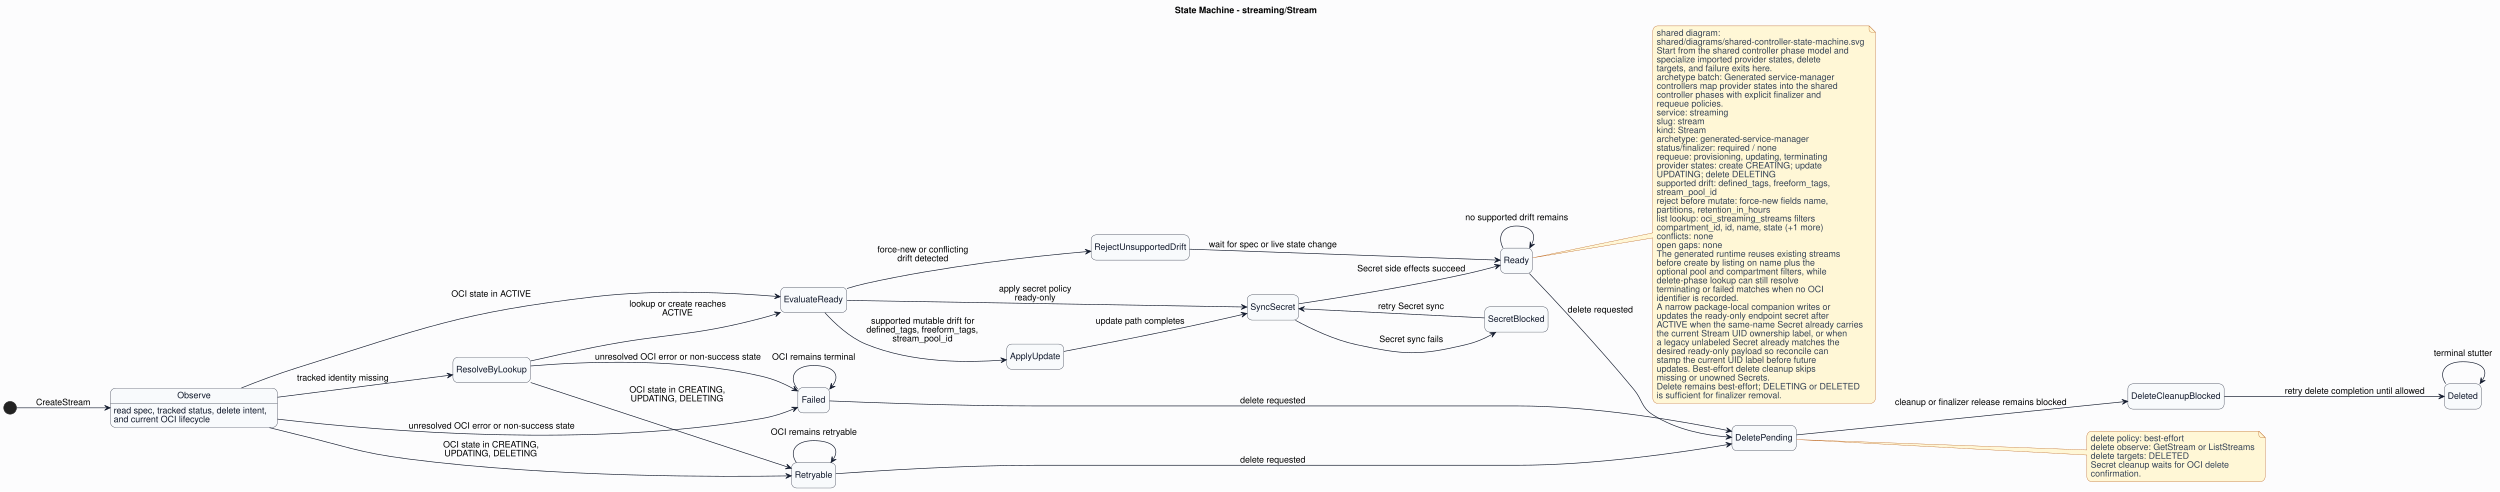
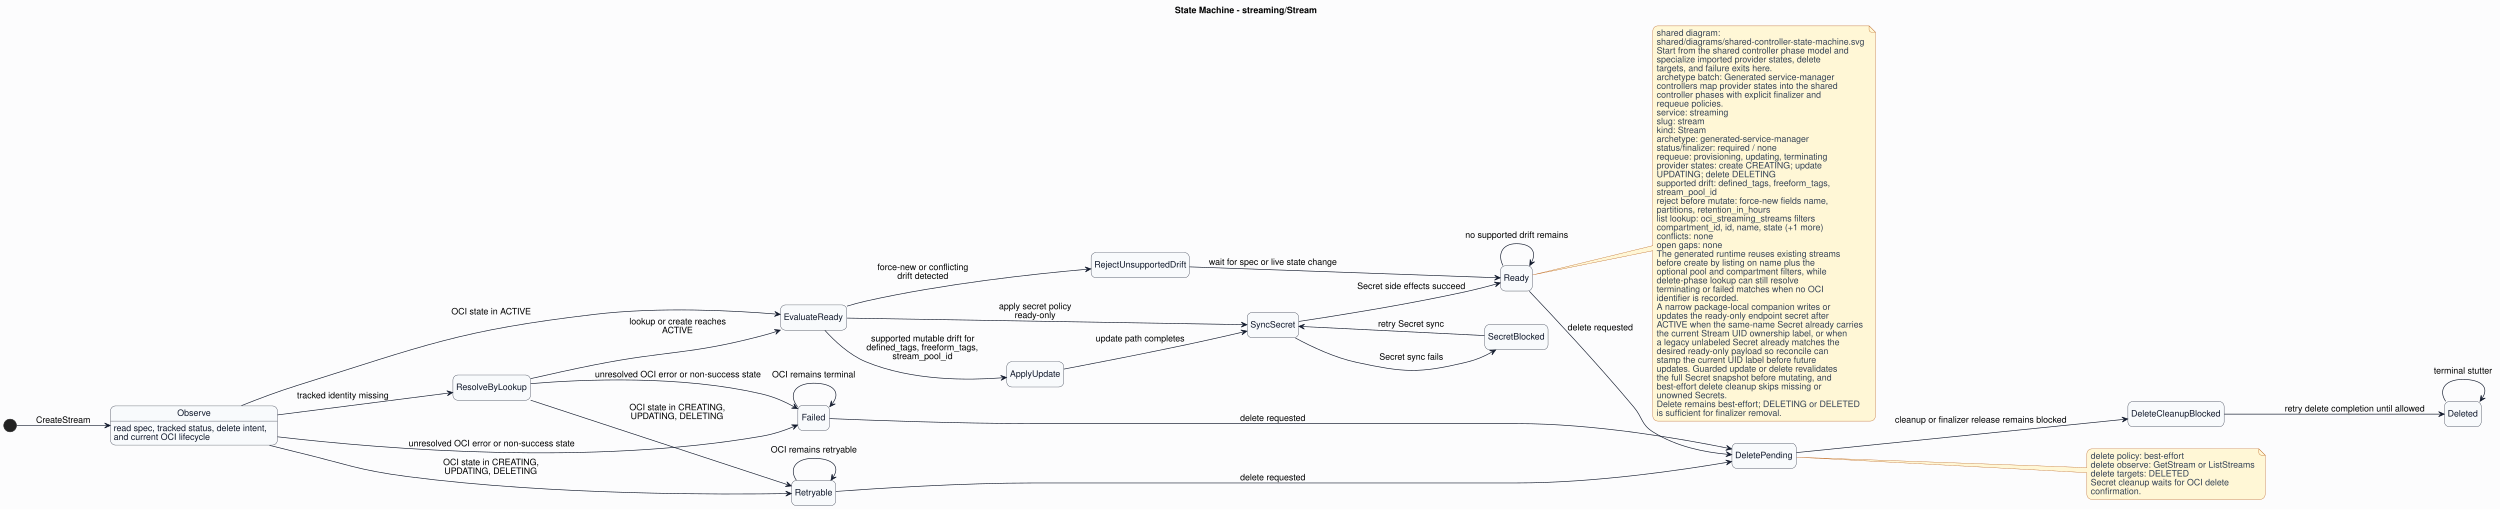
- <svg xmlns="http://www.w3.org/2000/svg" contentStyleType="text/css" data-diagram-type="STATE" height="779px" preserveAspectRatio="none" style="width:3960px;height:779px;background:#FCFCFD;" version="1.1" viewBox="0 0 3960 779" width="3960px" zoomAndPan="magnify">
+ <svg xmlns="http://www.w3.org/2000/svg" contentStyleType="text/css" data-diagram-type="STATE" height="807px" preserveAspectRatio="none" style="width:3960px;height:807px;background:#FCFCFD;" version="1.1" viewBox="0 0 3960 807" width="3960px" zoomAndPan="magnify">
  <defs />
  <g>
-     <rect fill="#FCFCFD" height="779" style="stroke:none;stroke-width:1;" width="3960" x="0" y="0" />
+     <rect fill="#FCFCFD" height="807" style="stroke:none;stroke-width:1;" width="3960" x="0" y="0" />
    <g class="title" data-source-line="10">
      <text fill="#000000" font-family="Helvetica" font-size="14" font-weight="bold" lengthAdjust="spacing" textLength="224.848" x="1860.944" y="20.78">State Machine - streaming/Stream</text>
    </g>
    <g class="entity" data-qualified-name="observe" id="ent0002">
-       <rect fill="#F8FAFC" height="62" rx="8" ry="8" style="stroke:#0F172A;stroke-width:0.5;" width="264.364" x="175" y="615" />
-       <line style="stroke:#0F172A;stroke-width:0.5;" x1="175" x2="439.364" y1="639" y2="639" />
-       <text fill="#0F172A" font-family="Helvetica" font-size="14" lengthAdjust="spacing" textLength="52.91" x="280.727" y="630.78">Observe</text>
-       <text fill="#0F172A" font-family="Helvetica" font-size="14" lengthAdjust="spacing" textLength="244.364" x="180" y="654.78">read spec, tracked status, delete intent,</text>
-       <text fill="#0F172A" font-family="Helvetica" font-size="14" lengthAdjust="spacing" textLength="153.282" x="180" y="668.78">and current OCI lifecycle</text>
-     </g>
-     <rect fill="#F8FAFC" height="40" rx="8" ry="8" style="stroke:#0F172A;stroke-width:0.5;" width="104.951" x="1236.36" y="455" />
-     <text fill="#0F172A" font-family="Helvetica" font-size="14" lengthAdjust="spacing" textLength="94.951" x="1241.36" y="478.78">EvaluateReady</text>
-     <rect fill="#F8FAFC" height="40" rx="8" ry="8" style="stroke:#0F172A;stroke-width:0.5;" width="50.469" x="2376.73" y="393" />
-     <text fill="#0F172A" font-family="Helvetica" font-size="14" lengthAdjust="spacing" textLength="40.469" x="2381.73" y="416.78">Ready</text>
-     <rect fill="#F8FAFC" height="40" rx="8" ry="8" style="stroke:#0F172A;stroke-width:0.5;" width="69.917" x="1253.88" y="733" />
-     <text fill="#0F172A" font-family="Helvetica" font-size="14" lengthAdjust="spacing" textLength="59.917" x="1258.88" y="756.78">Retryable</text>
-     <rect fill="#F8FAFC" height="40" rx="8" ry="8" style="stroke:#0F172A;stroke-width:0.5;" width="50" x="1263.84" y="614" />
-     <text fill="#0F172A" font-family="Helvetica" font-size="14" lengthAdjust="spacing" textLength="38.131" x="1269.775" y="637.78">Failed</text>
-     <rect fill="#F8FAFC" height="40" rx="8" ry="8" style="stroke:#0F172A;stroke-width:0.5;" width="122.848" x="717.44" y="566" />
-     <text fill="#0F172A" font-family="Helvetica" font-size="14" lengthAdjust="spacing" textLength="112.848" x="722.44" y="589.78">ResolveByLookup</text>
-     <rect fill="#F8FAFC" height="40" rx="8" ry="8" style="stroke:#0F172A;stroke-width:0.5;" width="155.51" x="1728.32" y="372" />
-     <text fill="#0F172A" font-family="Helvetica" font-size="14" lengthAdjust="spacing" textLength="145.51" x="1733.32" y="395.78">RejectUnsupportedDrift</text>
-     <rect fill="#F8FAFC" height="40" rx="8" ry="8" style="stroke:#0F172A;stroke-width:0.5;" width="90.165" x="1594.73" y="545" />
-     <text fill="#0F172A" font-family="Helvetica" font-size="14" lengthAdjust="spacing" textLength="80.165" x="1599.73" y="568.78">ApplyUpdate</text>
-     <rect fill="#F8FAFC" height="40" rx="8" ry="8" style="stroke:#0F172A;stroke-width:0.5;" width="81.586" x="1975.53" y="467" />
-     <text fill="#0F172A" font-family="Helvetica" font-size="14" lengthAdjust="spacing" textLength="71.586" x="1980.53" y="490.78">SyncSecret</text>
-     <rect fill="#F8FAFC" height="40" rx="8" ry="8" style="stroke:#0F172A;stroke-width:0.5;" width="100.269" x="2351.83" y="486" />
-     <text fill="#0F172A" font-family="Helvetica" font-size="14" lengthAdjust="spacing" textLength="90.269" x="2356.83" y="509.78">SecretBlocked</text>
-     <rect fill="#F8FAFC" height="40" rx="8" ry="8" style="stroke:#0F172A;stroke-width:0.5;" width="101.848" x="2743.41" y="674" />
-     <text fill="#0F172A" font-family="Helvetica" font-size="14" lengthAdjust="spacing" textLength="91.848" x="2748.41" y="697.78">DeletePending</text>
-     <rect fill="#F8FAFC" height="40" rx="8" ry="8" style="stroke:#0F172A;stroke-width:0.5;" width="58.255" x="3872.02" y="608" />
-     <text fill="#0F172A" font-family="Helvetica" font-size="14" lengthAdjust="spacing" textLength="48.255" x="3877.02" y="631.78">Deleted</text>
-     <rect fill="#F8FAFC" height="40" rx="8" ry="8" style="stroke:#0F172A;stroke-width:0.5;" width="152.427" x="3370.59" y="608" />
-     <text fill="#0F172A" font-family="Helvetica" font-size="14" lengthAdjust="spacing" textLength="142.427" x="3375.59" y="631.78">DeleteCleanupBlocked</text>
+       <rect fill="#F8FAFC" height="62" rx="8" ry="8" style="stroke:#0F172A;stroke-width:0.5;" width="264.364" x="175" y="643" />
+       <line style="stroke:#0F172A;stroke-width:0.5;" x1="175" x2="439.364" y1="667" y2="667" />
+       <text fill="#0F172A" font-family="Helvetica" font-size="14" lengthAdjust="spacing" textLength="52.91" x="280.727" y="658.78">Observe</text>
+       <text fill="#0F172A" font-family="Helvetica" font-size="14" lengthAdjust="spacing" textLength="244.364" x="180" y="682.78">read spec, tracked status, delete intent,</text>
+       <text fill="#0F172A" font-family="Helvetica" font-size="14" lengthAdjust="spacing" textLength="153.282" x="180" y="696.78">and current OCI lifecycle</text>
+     </g>
+     <rect fill="#F8FAFC" height="40" rx="8" ry="8" style="stroke:#0F172A;stroke-width:0.5;" width="104.951" x="1236.36" y="483" />
+     <text fill="#0F172A" font-family="Helvetica" font-size="14" lengthAdjust="spacing" textLength="94.951" x="1241.36" y="506.78">EvaluateReady</text>
+     <rect fill="#F8FAFC" height="40" rx="8" ry="8" style="stroke:#0F172A;stroke-width:0.5;" width="50.469" x="2376.73" y="421" />
+     <text fill="#0F172A" font-family="Helvetica" font-size="14" lengthAdjust="spacing" textLength="40.469" x="2381.73" y="444.78">Ready</text>
+     <rect fill="#F8FAFC" height="40" rx="8" ry="8" style="stroke:#0F172A;stroke-width:0.5;" width="69.917" x="1253.88" y="761" />
+     <text fill="#0F172A" font-family="Helvetica" font-size="14" lengthAdjust="spacing" textLength="59.917" x="1258.88" y="784.78">Retryable</text>
+     <rect fill="#F8FAFC" height="40" rx="8" ry="8" style="stroke:#0F172A;stroke-width:0.5;" width="50" x="1263.84" y="642" />
+     <text fill="#0F172A" font-family="Helvetica" font-size="14" lengthAdjust="spacing" textLength="38.131" x="1269.775" y="665.78">Failed</text>
+     <rect fill="#F8FAFC" height="40" rx="8" ry="8" style="stroke:#0F172A;stroke-width:0.5;" width="122.848" x="717.44" y="594" />
+     <text fill="#0F172A" font-family="Helvetica" font-size="14" lengthAdjust="spacing" textLength="112.848" x="722.44" y="617.78">ResolveByLookup</text>
+     <rect fill="#F8FAFC" height="40" rx="8" ry="8" style="stroke:#0F172A;stroke-width:0.5;" width="155.51" x="1728.32" y="400" />
+     <text fill="#0F172A" font-family="Helvetica" font-size="14" lengthAdjust="spacing" textLength="145.51" x="1733.32" y="423.78">RejectUnsupportedDrift</text>
+     <rect fill="#F8FAFC" height="40" rx="8" ry="8" style="stroke:#0F172A;stroke-width:0.5;" width="90.165" x="1594.73" y="573" />
+     <text fill="#0F172A" font-family="Helvetica" font-size="14" lengthAdjust="spacing" textLength="80.165" x="1599.73" y="596.78">ApplyUpdate</text>
+     <rect fill="#F8FAFC" height="40" rx="8" ry="8" style="stroke:#0F172A;stroke-width:0.5;" width="81.586" x="1975.53" y="495" />
+     <text fill="#0F172A" font-family="Helvetica" font-size="14" lengthAdjust="spacing" textLength="71.586" x="1980.53" y="518.78">SyncSecret</text>
+     <rect fill="#F8FAFC" height="40" rx="8" ry="8" style="stroke:#0F172A;stroke-width:0.5;" width="100.269" x="2351.83" y="514" />
+     <text fill="#0F172A" font-family="Helvetica" font-size="14" lengthAdjust="spacing" textLength="90.269" x="2356.83" y="537.78">SecretBlocked</text>
+     <rect fill="#F8FAFC" height="40" rx="8" ry="8" style="stroke:#0F172A;stroke-width:0.5;" width="101.848" x="2743.41" y="702" />
+     <text fill="#0F172A" font-family="Helvetica" font-size="14" lengthAdjust="spacing" textLength="91.848" x="2748.41" y="725.78">DeletePending</text>
+     <rect fill="#F8FAFC" height="40" rx="8" ry="8" style="stroke:#0F172A;stroke-width:0.5;" width="58.255" x="3872.02" y="636" />
+     <text fill="#0F172A" font-family="Helvetica" font-size="14" lengthAdjust="spacing" textLength="48.255" x="3877.02" y="659.78">Deleted</text>
+     <rect fill="#F8FAFC" height="40" rx="8" ry="8" style="stroke:#0F172A;stroke-width:0.5;" width="152.427" x="3370.59" y="636" />
+     <text fill="#0F172A" font-family="Helvetica" font-size="14" lengthAdjust="spacing" textLength="142.427" x="3375.59" y="659.78">DeleteCleanupBlocked</text>
    <g class="start_entity" data-qualified-name=".start." data-source-line="34" id="ent0002">
-       <ellipse cx="16" cy="646" fill="#222222" rx="10" ry="10" style="stroke:#222222;stroke-width:1;" />
+       <ellipse cx="16" cy="674" fill="#222222" rx="10" ry="10" style="stroke:#222222;stroke-width:1;" />
    </g>
    <g class="entity" data-qualified-name="GMN2" data-source-line="60" id="ent0003">
-       <path d="M2618.09,49 L2618.09,368.82 L2427.68,408.38 L2618.09,376.82 L2618.09,631 A8,8 0 0 0 2626.09,639 L2962.571,639 A8,8 0 0 0 2970.571,631 L2970.571,51 L2960.571,41 L2626.09,41 A8,8 0 0 0 2618.09,49" fill="#FFF7D6" style="stroke:#B45309;stroke-width:0.5;" />
+       <path d="M2618.09,49 L2618.09,389.11 L2427.68,435.49 L2618.09,397.11 L2618.09,659 A8,8 0 0 0 2626.09,667 L2962.571,667 A8,8 0 0 0 2970.571,659 L2970.571,51 L2960.571,41 L2626.09,41 A8,8 0 0 0 2618.09,49" fill="#FFF7D6" style="stroke:#B45309;stroke-width:0.5;" />
      <path d="M2960.571,41 L2960.571,47 A4,4 0 0 0 2964.571,51 L2970.571,51 L2960.571,41" fill="#FFF7D6" style="stroke:#B45309;stroke-width:0.5;" />
      <text fill="#334155" font-family="Helvetica" font-size="14" lengthAdjust="spacing" textLength="101.165" x="2624.09" y="56.78">shared diagram:</text>
      <text fill="#334155" font-family="Helvetica" font-size="14" lengthAdjust="spacing" textLength="331.481" x="2624.09" y="70.78">shared/diagrams/shared-controller-state-machine.svg</text>
      <text fill="#334155" font-family="Helvetica" font-size="14" lengthAdjust="spacing" textLength="304.274" x="2624.09" y="84.78">Start from the shared controller phase model and</text>
      <text fill="#334155" font-family="Helvetica" font-size="14" lengthAdjust="spacing" textLength="261.468" x="2624.09" y="98.78">specialize imported provider states, delete</text>
      <text fill="#334155" font-family="Helvetica" font-size="14" lengthAdjust="spacing" textLength="184.434" x="2624.09" y="112.78">targets, and failure exits here.</text>
      <text fill="#334155" font-family="Helvetica" font-size="14" lengthAdjust="spacing" textLength="281.709" x="2624.09" y="126.78">archetype batch: Generated service-manager</text>
      <text fill="#334155" font-family="Helvetica" font-size="14" lengthAdjust="spacing" textLength="287.923" x="2624.09" y="140.78">controllers map provider states into the shared</text>
      <text fill="#334155" font-family="Helvetica" font-size="14" lengthAdjust="spacing" textLength="261.461" x="2624.09" y="154.78">controller phases with explicit finalizer and</text>
      <text fill="#334155" font-family="Helvetica" font-size="14" lengthAdjust="spacing" textLength="105.848" x="2624.09" y="168.78">requeue policies.</text>
      <text fill="#334155" font-family="Helvetica" font-size="14" lengthAdjust="spacing" textLength="113.593" x="2624.09" y="182.78">service: streaming</text>
      <text fill="#334155" font-family="Helvetica" font-size="14" lengthAdjust="spacing" textLength="76.248" x="2624.09" y="196.78">slug: stream</text>
      <text fill="#334155" font-family="Helvetica" font-size="14" lengthAdjust="spacing" textLength="78.586" x="2624.09" y="210.78">kind: Stream</text>
      <text fill="#334155" font-family="Helvetica" font-size="14" lengthAdjust="spacing" textLength="241.24" x="2624.09" y="224.78">archetype: generated-service-manager</text>
      <text fill="#334155" font-family="Helvetica" font-size="14" lengthAdjust="spacing" textLength="191.44" x="2624.09" y="238.78">status/finalizer: required / none</text>
      <text fill="#334155" font-family="Helvetica" font-size="14" lengthAdjust="spacing" textLength="272.398" x="2624.09" y="252.78">requeue: provisioning, updating, terminating</text>
      <text fill="#334155" font-family="Helvetica" font-size="14" lengthAdjust="spacing" textLength="265.337" x="2624.09" y="266.78">provider states: create CREATING; update</text>
      <text fill="#334155" font-family="Helvetica" font-size="14" lengthAdjust="spacing" textLength="192.165" x="2624.09" y="280.78">UPDATING; delete DELETING</text>
      <text fill="#334155" font-family="Helvetica" font-size="14" lengthAdjust="spacing" textLength="275.495" x="2624.09" y="294.78">supported drift: defined_tags, freeform_tags,</text>
      <text fill="#334155" font-family="Helvetica" font-size="14" lengthAdjust="spacing" textLength="95.724" x="2624.09" y="308.78">stream_pool_id</text>
      <text fill="#334155" font-family="Helvetica" font-size="14" lengthAdjust="spacing" textLength="273.13" x="2624.09" y="322.78">reject before mutate: force-new fields name,</text>
      <text fill="#334155" font-family="Helvetica" font-size="14" lengthAdjust="spacing" textLength="180.558" x="2624.09" y="336.78">partitions, retention_in_hours</text>
      <text fill="#334155" font-family="Helvetica" font-size="14" lengthAdjust="spacing" textLength="252.096" x="2624.09" y="350.78">list lookup: oci_streaming_streams filters</text>
      <text fill="#334155" font-family="Helvetica" font-size="14" lengthAdjust="spacing" textLength="264.947" x="2624.09" y="364.78">compartment_id, id, name, state (+1 more)</text>
      <text fill="#334155" font-family="Helvetica" font-size="14" lengthAdjust="spacing" textLength="89.496" x="2624.09" y="378.78">conflicts: none</text>
      <text fill="#334155" font-family="Helvetica" font-size="14" lengthAdjust="spacing" textLength="104.316" x="2624.09" y="392.78">open gaps: none</text>
      <text fill="#334155" font-family="Helvetica" font-size="14" lengthAdjust="spacing" textLength="292.585" x="2624.09" y="406.78">The generated runtime reuses existing streams</text>
      <text fill="#334155" font-family="Helvetica" font-size="14" lengthAdjust="spacing" textLength="252.15" x="2624.09" y="420.78">before create by listing on name plus the</text>
      <text fill="#334155" font-family="Helvetica" font-size="14" lengthAdjust="spacing" textLength="269.254" x="2624.09" y="434.78">optional pool and compartment filters, while</text>
      <text fill="#334155" font-family="Helvetica" font-size="14" lengthAdjust="spacing" textLength="225.689" x="2624.09" y="448.78">delete-phase lookup can still resolve</text>
      <text fill="#334155" font-family="Helvetica" font-size="14" lengthAdjust="spacing" textLength="265.351" x="2624.09" y="462.78">terminating or failed matches when no OCI</text>
      <text fill="#334155" font-family="Helvetica" font-size="14" lengthAdjust="spacing" textLength="129.951" x="2624.09" y="476.78">identifier is recorded.</text>
      <text fill="#334155" font-family="Helvetica" font-size="14" lengthAdjust="spacing" textLength="275.461" x="2624.09" y="490.78">A narrow package-local companion writes or</text>
      <text fill="#334155" font-family="Helvetica" font-size="14" lengthAdjust="spacing" textLength="273.95" x="2624.09" y="504.78">updates the ready-only endpoint secret after</text>
      <text fill="#334155" font-family="Helvetica" font-size="14" lengthAdjust="spacing" textLength="329.137" x="2624.09" y="518.78">ACTIVE when the same-name Secret already carries</text>
      <text fill="#334155" font-family="Helvetica" font-size="14" lengthAdjust="spacing" textLength="302.695" x="2624.09" y="532.78">the current Stream UID ownership label, or when</text>
      <text fill="#334155" font-family="Helvetica" font-size="14" lengthAdjust="spacing" textLength="291.067" x="2624.09" y="546.78">a legacy unlabeled Secret already matches the</text>
      <text fill="#334155" font-family="Helvetica" font-size="14" lengthAdjust="spacing" textLength="273.157" x="2624.09" y="560.78">desired ready-only payload so reconcile can</text>
      <text fill="#334155" font-family="Helvetica" font-size="14" lengthAdjust="spacing" textLength="253.682" x="2624.09" y="574.78">stamp the current UID label before future</text>
-       <text fill="#334155" font-family="Helvetica" font-size="14" lengthAdjust="spacing" textLength="252.93" x="2624.09" y="588.78">updates. Best-effort delete cleanup skips</text>
-       <text fill="#334155" font-family="Helvetica" font-size="14" lengthAdjust="spacing" textLength="179.751" x="2624.09" y="602.78">missing or unowned Secrets.</text>
-       <text fill="#334155" font-family="Helvetica" font-size="14" lengthAdjust="spacing" textLength="323.661" x="2624.09" y="616.78">Delete remains best-effort; DELETING or DELETED</text>
-       <text fill="#334155" font-family="Helvetica" font-size="14" lengthAdjust="spacing" textLength="199.179" x="2624.09" y="630.78">is sufficient for finalizer removal.</text>
-     </g>
-     <g class="entity" data-qualified-name="GMN5" data-source-line="104" id="ent0006">
-       <path d="M3305.58,691 L3305.58,712.73 L2845.56,696.24 L3305.58,720.73 L3305.58,755 A8,8 0 0 0 3313.58,763 L3580.027,763 A8,8 0 0 0 3588.027,755 L3588.027,693 L3578.027,683 L3313.58,683 A8,8 0 0 0 3305.58,691" fill="#FFF7D6" style="stroke:#B45309;stroke-width:0.5;" />
-       <path d="M3578.027,683 L3578.027,689 A4,4 0 0 0 3582.027,693 L3588.027,693 L3578.027,683" fill="#FFF7D6" style="stroke:#B45309;stroke-width:0.5;" />
-       <text fill="#334155" font-family="Helvetica" font-size="14" lengthAdjust="spacing" textLength="148.634" x="3311.58" y="698.78">delete policy: best-effort</text>
-       <text fill="#334155" font-family="Helvetica" font-size="14" lengthAdjust="spacing" textLength="261.447" x="3311.58" y="712.78">delete observe: GetStream or ListStreams</text>
-       <text fill="#334155" font-family="Helvetica" font-size="14" lengthAdjust="spacing" textLength="157.185" x="3311.58" y="726.78">delete targets: DELETED</text>
-       <text fill="#334155" font-family="Helvetica" font-size="14" lengthAdjust="spacing" textLength="220.22" x="3311.58" y="740.78">Secret cleanup waits for OCI delete</text>
-       <text fill="#334155" font-family="Helvetica" font-size="14" lengthAdjust="spacing" textLength="80.144" x="3311.58" y="754.78">confirmation.</text>
+       <text fill="#334155" font-family="Helvetica" font-size="14" lengthAdjust="spacing" textLength="288.757" x="2624.09" y="588.78">updates. Guarded update or delete revalidates</text>
+       <text fill="#334155" font-family="Helvetica" font-size="14" lengthAdjust="spacing" textLength="278.619" x="2624.09" y="602.78">the full Secret snapshot before mutating, and</text>
+       <text fill="#334155" font-family="Helvetica" font-size="14" lengthAdjust="spacing" textLength="261.461" x="2624.09" y="616.78">best-effort delete cleanup skips missing or</text>
+       <text fill="#334155" font-family="Helvetica" font-size="14" lengthAdjust="spacing" textLength="112.068" x="2624.09" y="630.78">unowned Secrets.</text>
+       <text fill="#334155" font-family="Helvetica" font-size="14" lengthAdjust="spacing" textLength="323.661" x="2624.09" y="644.78">Delete remains best-effort; DELETING or DELETED</text>
+       <text fill="#334155" font-family="Helvetica" font-size="14" lengthAdjust="spacing" textLength="199.179" x="2624.09" y="658.78">is sufficient for finalizer removal.</text>
+     </g>
+     <g class="entity" data-qualified-name="GMN5" data-source-line="106" id="ent0006">
+       <path d="M3305.58,719 L3305.58,740.73 L2845.56,724.24 L3305.58,748.73 L3305.58,783 A8,8 0 0 0 3313.58,791 L3580.027,791 A8,8 0 0 0 3588.027,783 L3588.027,721 L3578.027,711 L3313.58,711 A8,8 0 0 0 3305.58,719" fill="#FFF7D6" style="stroke:#B45309;stroke-width:0.5;" />
+       <path d="M3578.027,711 L3578.027,717 A4,4 0 0 0 3582.027,721 L3588.027,721 L3578.027,711" fill="#FFF7D6" style="stroke:#B45309;stroke-width:0.5;" />
+       <text fill="#334155" font-family="Helvetica" font-size="14" lengthAdjust="spacing" textLength="148.634" x="3311.58" y="726.78">delete policy: best-effort</text>
+       <text fill="#334155" font-family="Helvetica" font-size="14" lengthAdjust="spacing" textLength="261.447" x="3311.58" y="740.78">delete observe: GetStream or ListStreams</text>
+       <text fill="#334155" font-family="Helvetica" font-size="14" lengthAdjust="spacing" textLength="157.185" x="3311.58" y="754.78">delete targets: DELETED</text>
+       <text fill="#334155" font-family="Helvetica" font-size="14" lengthAdjust="spacing" textLength="220.22" x="3311.58" y="768.78">Secret cleanup waits for OCI delete</text>
+       <text fill="#334155" font-family="Helvetica" font-size="14" lengthAdjust="spacing" textLength="80.144" x="3311.58" y="782.78">confirmation.</text>
    </g>
    <g class="link" data-entity-1="ent0002" data-entity-2="ent0002" data-link-type="dependency" data-source-line="34" id="lnk3">
-       <path d="M26.29,646 C49.74,646 107.76,646 168.66,646" fill="none" id="*start*-to-observe" style="stroke:#0F172A;stroke-width:1;" />
-       <polygon fill="#0F172A" points="174.66,646,165.66,642,169.66,646,165.66,650,174.66,646" style="stroke:#0F172A;stroke-width:1;" />
-       <text fill="#000000" font-family="Helvetica" font-size="14" lengthAdjust="spacing" textLength="87.144" x="57" y="641.78">CreateStream</text>
+       <path d="M26.29,674 C49.74,674 107.76,674 168.66,674" fill="none" id="*start*-to-observe" style="stroke:#0F172A;stroke-width:1;" />
+       <polygon fill="#0F172A" points="174.66,674,165.66,670,169.66,674,165.66,678,174.66,674" style="stroke:#0F172A;stroke-width:1;" />
+       <text fill="#000000" font-family="Helvetica" font-size="14" lengthAdjust="spacing" textLength="87.144" x="57" y="669.78">CreateStream</text>
    </g>
    <g class="link" data-entity-1="ent0002" data-entity-2="ent0007" data-link-type="dependency" data-source-line="35" id="lnk4">
-       <path d="M439.64,629.21 C530.55,617.59 641.338,603.44 711.188,594.52" fill="none" id="observe-to-resolve_by_lookup" style="stroke:#0F172A;stroke-width:1;" />
-       <polygon fill="#0F172A" points="717.14,593.76,707.706,590.932,712.18,594.393,708.719,598.868,717.14,593.76" style="stroke:#0F172A;stroke-width:1;" />
-       <text fill="#000000" font-family="Helvetica" font-size="14" lengthAdjust="spacing" textLength="145.503" x="470.36" y="602.9">tracked identity missing</text>
+       <path d="M439.64,657.21 C530.55,645.59 641.338,631.44 711.188,622.52" fill="none" id="observe-to-resolve_by_lookup" style="stroke:#0F172A;stroke-width:1;" />
+       <polygon fill="#0F172A" points="717.14,621.76,707.706,618.932,712.18,622.393,708.719,626.868,717.14,621.76" style="stroke:#0F172A;stroke-width:1;" />
+       <text fill="#000000" font-family="Helvetica" font-size="14" lengthAdjust="spacing" textLength="145.503" x="470.36" y="630.9">tracked identity missing</text>
    </g>
    <g class="link" data-entity-1="ent0007" data-entity-2="ent0003" data-link-type="dependency" data-source-line="36" id="lnk5">
-       <path d="M840.69,571.73 C870.89,564.82 907.97,556.62 941.36,550 C1058.62,526.77 1090.75,534.37 1206.36,504 C1216.09,501.44 1220.632,500.179 1230.412,496.839" fill="none" id="resolve_by_lookup-to-evaluate_ready" style="stroke:#0F172A;stroke-width:1;" />
-       <polygon fill="#0F172A" points="1236.09,494.9,1226.28,494.023,1231.358,496.516,1228.866,501.594,1236.09,494.9" style="stroke:#0F172A;stroke-width:1;" />
-       <text fill="#000000" font-family="Helvetica" font-size="14" lengthAdjust="spacing" textLength="154.089" x="996.86" y="485.78">lookup or create reaches</text>
-       <text fill="#000000" font-family="Helvetica" font-size="14" lengthAdjust="spacing" textLength="50.565" x="1048.622" y="499.78">ACTIVE</text>
+       <path d="M840.69,599.73 C870.89,592.82 907.97,584.62 941.36,578 C1058.62,554.77 1090.75,562.37 1206.36,532 C1216.09,529.44 1220.632,528.179 1230.412,524.839" fill="none" id="resolve_by_lookup-to-evaluate_ready" style="stroke:#0F172A;stroke-width:1;" />
+       <polygon fill="#0F172A" points="1236.09,522.9,1226.28,522.023,1231.358,524.516,1228.866,529.594,1236.09,522.9" style="stroke:#0F172A;stroke-width:1;" />
+       <text fill="#000000" font-family="Helvetica" font-size="14" lengthAdjust="spacing" textLength="154.089" x="996.86" y="513.78">lookup or create reaches</text>
+       <text fill="#000000" font-family="Helvetica" font-size="14" lengthAdjust="spacing" textLength="50.565" x="1048.622" y="527.78">ACTIVE</text>
    </g>
    <g class="link" data-entity-1="ent0007" data-entity-2="ent0005" data-link-type="dependency" data-source-line="37" id="lnk6">
-       <path d="M840.63,605.98 C948.21,641.34 1163.1,711.996 1247.89,739.866" fill="none" id="resolve_by_lookup-to-retryable" style="stroke:#0F172A;stroke-width:1;" />
-       <polygon fill="#0F172A" points="1253.59,741.74,1246.289,735.13,1248.84,740.179,1243.791,742.73,1253.59,741.74" style="stroke:#0F172A;stroke-width:1;" />
-       <text fill="#000000" font-family="Helvetica" font-size="14" lengthAdjust="spacing" textLength="154.034" x="996.86" y="621.8">OCI state in CREATING,</text>
-       <text fill="#000000" font-family="Helvetica" font-size="14" lengthAdjust="spacing" textLength="150.131" x="998.812" y="635.8">UPDATING, DELETING</text>
+       <path d="M840.63,633.98 C948.21,669.34 1163.1,739.996 1247.89,767.866" fill="none" id="resolve_by_lookup-to-retryable" style="stroke:#0F172A;stroke-width:1;" />
+       <polygon fill="#0F172A" points="1253.59,769.74,1246.289,763.13,1248.84,768.179,1243.791,770.73,1253.59,769.74" style="stroke:#0F172A;stroke-width:1;" />
+       <text fill="#000000" font-family="Helvetica" font-size="14" lengthAdjust="spacing" textLength="154.034" x="996.86" y="649.8">OCI state in CREATING,</text>
+       <text fill="#000000" font-family="Helvetica" font-size="14" lengthAdjust="spacing" textLength="150.131" x="998.812" y="663.8">UPDATING, DELETING</text>
    </g>
    <g class="link" data-entity-1="ent0007" data-entity-2="ent0006" data-link-type="dependency" data-source-line="38" id="lnk7">
-       <path d="M840.53,579.7 C924.14,572.76 1078.9,566.16 1206.36,596 C1226.58,600.73 1242.516,607.922 1258.226,616.511" fill="none" id="resolve_by_lookup-to-failed" style="stroke:#0F172A;stroke-width:1;" />
-       <polygon fill="#0F172A" points="1263.49,619.39,1257.512,611.563,1259.103,616.991,1253.674,618.582,1263.49,619.39" style="stroke:#0F172A;stroke-width:1;" />
-       <text fill="#000000" font-family="Helvetica" font-size="14" lengthAdjust="spacing" textLength="263.778" x="942.36" y="569.59">unresolved OCI error or non-success state</text>
+       <path d="M840.53,607.7 C924.14,600.76 1078.9,594.16 1206.36,624 C1226.58,628.73 1242.516,635.922 1258.226,644.511" fill="none" id="resolve_by_lookup-to-failed" style="stroke:#0F172A;stroke-width:1;" />
+       <polygon fill="#0F172A" points="1263.49,647.39,1257.512,639.563,1259.103,644.991,1253.674,646.582,1263.49,647.39" style="stroke:#0F172A;stroke-width:1;" />
+       <text fill="#000000" font-family="Helvetica" font-size="14" lengthAdjust="spacing" textLength="263.778" x="942.36" y="597.59">unresolved OCI error or non-success state</text>
    </g>
    <g class="link" data-entity-1="ent0002" data-entity-2="ent0003" data-link-type="dependency" data-source-line="39" id="lnk8">
-       <path d="M382.45,614.5 C409.52,603.68 440.55,592.03 469.36,583 C675.19,518.47 727.15,495.29 941.36,470 C1045.32,457.73 1162.04,463.961 1229.98,469.521" fill="none" id="observe-to-evaluate_ready" style="stroke:#0F172A;stroke-width:1;" />
-       <polygon fill="#0F172A" points="1235.96,470.01,1227.316,465.289,1230.977,469.602,1226.664,473.263,1235.96,470.01" style="stroke:#0F172A;stroke-width:1;" />
-       <text fill="#000000" font-family="Helvetica" font-size="14" lengthAdjust="spacing" textLength="128.372" x="714.86" y="469.98">OCI state in ACTIVE</text>
+       <path d="M382.45,642.5 C409.52,631.68 440.55,620.03 469.36,611 C675.19,546.47 727.15,523.29 941.36,498 C1045.32,485.73 1162.04,491.961 1229.98,497.521" fill="none" id="observe-to-evaluate_ready" style="stroke:#0F172A;stroke-width:1;" />
+       <polygon fill="#0F172A" points="1235.96,498.01,1227.316,493.289,1230.977,497.602,1226.664,501.263,1235.96,498.01" style="stroke:#0F172A;stroke-width:1;" />
+       <text fill="#000000" font-family="Helvetica" font-size="14" lengthAdjust="spacing" textLength="128.372" x="714.86" y="497.98">OCI state in ACTIVE</text>
    </g>
    <g class="link" data-entity-1="ent0002" data-entity-2="ent0005" data-link-type="dependency" data-source-line="40" id="lnk9">
-       <path d="M426.89,677.48 C441.18,681.11 455.59,684.69 469.36,688 C547.69,706.83 566.48,716.66 646.36,727 C876.83,756.82 1151.401,755.409 1247.591,753.828" fill="none" id="observe-to-retryable" style="stroke:#0F172A;stroke-width:1;" />
-       <polygon fill="#0F172A" points="1253.59,753.73,1244.525,749.878,1248.591,753.812,1244.657,757.877,1253.59,753.73" style="stroke:#0F172A;stroke-width:1;" />
-       <text fill="#000000" font-family="Helvetica" font-size="14" lengthAdjust="spacing" textLength="154.034" x="701.86" y="708.78">OCI state in CREATING,</text>
-       <text fill="#000000" font-family="Helvetica" font-size="14" lengthAdjust="spacing" textLength="150.131" x="703.812" y="722.78">UPDATING, DELETING</text>
+       <path d="M426.89,705.48 C441.18,709.11 455.59,712.69 469.36,716 C547.69,734.83 566.48,744.66 646.36,755 C876.83,784.82 1151.401,783.409 1247.591,781.828" fill="none" id="observe-to-retryable" style="stroke:#0F172A;stroke-width:1;" />
+       <polygon fill="#0F172A" points="1253.59,781.73,1244.525,777.878,1248.591,781.812,1244.657,785.877,1253.59,781.73" style="stroke:#0F172A;stroke-width:1;" />
+       <text fill="#000000" font-family="Helvetica" font-size="14" lengthAdjust="spacing" textLength="154.034" x="701.86" y="736.78">OCI state in CREATING,</text>
+       <text fill="#000000" font-family="Helvetica" font-size="14" lengthAdjust="spacing" textLength="150.131" x="703.812" y="750.78">UPDATING, DELETING</text>
    </g>
    <g class="link" data-entity-1="ent0002" data-entity-2="ent0006" data-link-type="dependency" data-source-line="41" id="lnk10">
-       <path d="M439.51,663.89 C615.53,684.37 937.03,709.5 1206.36,663 C1226.19,659.58 1242.044,654.103 1257.934,647.463" fill="none" id="observe-to-failed" style="stroke:#0F172A;stroke-width:1;" />
-       <polygon fill="#0F172A" points="1263.47,645.15,1253.624,644.929,1258.857,647.078,1256.708,652.311,1263.47,645.15" style="stroke:#0F172A;stroke-width:1;" />
-       <text fill="#000000" font-family="Helvetica" font-size="14" lengthAdjust="spacing" textLength="263.778" x="647.36" y="678.93">unresolved OCI error or non-success state</text>
+       <path d="M439.51,691.89 C615.53,712.37 937.03,737.5 1206.36,691 C1226.19,687.58 1242.044,682.103 1257.934,675.463" fill="none" id="observe-to-failed" style="stroke:#0F172A;stroke-width:1;" />
+       <polygon fill="#0F172A" points="1263.47,673.15,1253.624,672.929,1258.857,675.078,1256.708,680.311,1263.47,673.15" style="stroke:#0F172A;stroke-width:1;" />
+       <text fill="#000000" font-family="Helvetica" font-size="14" lengthAdjust="spacing" textLength="263.778" x="647.36" y="706.93">unresolved OCI error or non-success state</text>
    </g>
    <g class="link" data-entity-1="ent0003" data-entity-2="ent0008" data-link-type="dependency" data-source-line="42" id="lnk11">
-       <path d="M1341.62,456.96 C1351.4,453.98 1361.61,451.17 1371.32,449 C1494.55,421.47 1634.673,406.188 1721.973,398.478" fill="none" id="evaluate_ready-to-reject_unsupported_drift" style="stroke:#0F172A;stroke-width:1;" />
-       <polygon fill="#0F172A" points="1727.95,397.95,1718.633,394.757,1722.969,398.39,1719.337,402.726,1727.95,397.95" style="stroke:#0F172A;stroke-width:1;" />
-       <text fill="#000000" font-family="Helvetica" font-size="14" lengthAdjust="spacing" textLength="143.951" x="1389.82" y="399.77">force-new or conflicting</text>
-       <text fill="#000000" font-family="Helvetica" font-size="14" lengthAdjust="spacing" textLength="80.938" x="1421.327" y="413.77">drift detected</text>
+       <path d="M1341.62,484.96 C1351.4,481.98 1361.61,479.17 1371.32,477 C1494.55,449.47 1634.673,434.188 1721.973,426.478" fill="none" id="evaluate_ready-to-reject_unsupported_drift" style="stroke:#0F172A;stroke-width:1;" />
+       <polygon fill="#0F172A" points="1727.95,425.95,1718.633,422.757,1722.969,426.39,1719.337,430.726,1727.95,425.95" style="stroke:#0F172A;stroke-width:1;" />
+       <text fill="#000000" font-family="Helvetica" font-size="14" lengthAdjust="spacing" textLength="143.951" x="1389.82" y="427.77">force-new or conflicting</text>
+       <text fill="#000000" font-family="Helvetica" font-size="14" lengthAdjust="spacing" textLength="80.938" x="1421.327" y="441.77">drift detected</text>
    </g>
    <g class="link" data-entity-1="ent0008" data-entity-2="ent0004" data-link-type="dependency" data-source-line="43" id="lnk12">
-       <path d="M1884.1,394.72 C2019.37,399.51 2287.164,408.978 2370.404,411.918" fill="none" id="reject_unsupported_drift-to-ready" style="stroke:#0F172A;stroke-width:1;" />
-       <polygon fill="#0F172A" points="2376.4,412.13,2367.547,407.815,2371.403,411.954,2367.264,415.81,2376.4,412.13" style="stroke:#0F172A;stroke-width:1;" />
-       <text fill="#000000" font-family="Helvetica" font-size="14" lengthAdjust="spacing" textLength="203.882" x="1914.83" y="391.58">wait for spec or live state change</text>
+       <path d="M1884.1,422.72 C2019.37,427.51 2287.164,436.978 2370.404,439.918" fill="none" id="reject_unsupported_drift-to-ready" style="stroke:#0F172A;stroke-width:1;" />
+       <polygon fill="#0F172A" points="2376.4,440.13,2367.547,435.815,2371.403,439.954,2367.264,443.81,2376.4,440.13" style="stroke:#0F172A;stroke-width:1;" />
+       <text fill="#000000" font-family="Helvetica" font-size="14" lengthAdjust="spacing" textLength="203.882" x="1914.83" y="419.58">wait for spec or live state change</text>
    </g>
    <g class="link" data-entity-1="ent0003" data-entity-2="ent0009" data-link-type="dependency" data-source-line="44" id="lnk13">
-       <path d="M1306.58,495.24 C1321.62,511.82 1345.29,534.24 1371.32,545 C1444.9,575.44 1533.558,574.601 1588.288,570.381" fill="none" id="evaluate_ready-to-apply_update" style="stroke:#0F172A;stroke-width:1;" />
-       <polygon fill="#0F172A" points="1594.27,569.92,1584.989,566.624,1589.285,570.304,1585.604,574.6,1594.27,569.92" style="stroke:#0F172A;stroke-width:1;" />
-       <text fill="#000000" font-family="Helvetica" font-size="14" lengthAdjust="spacing" textLength="163.42" x="1379.72" y="512.78">supported mutable drift for</text>
-       <text fill="#000000" font-family="Helvetica" font-size="14" lengthAdjust="spacing" textLength="178.22" x="1372.32" y="526.78">defined_tags, freeform_tags,</text>
-       <text fill="#000000" font-family="Helvetica" font-size="14" lengthAdjust="spacing" textLength="95.724" x="1413.568" y="540.78">stream_pool_id</text>
+       <path d="M1306.58,523.24 C1321.62,539.82 1345.29,562.24 1371.32,573 C1444.9,603.44 1533.558,602.601 1588.288,598.381" fill="none" id="evaluate_ready-to-apply_update" style="stroke:#0F172A;stroke-width:1;" />
+       <polygon fill="#0F172A" points="1594.27,597.92,1584.989,594.624,1589.285,598.304,1585.604,602.6,1594.27,597.92" style="stroke:#0F172A;stroke-width:1;" />
+       <text fill="#000000" font-family="Helvetica" font-size="14" lengthAdjust="spacing" textLength="163.42" x="1379.72" y="540.78">supported mutable drift for</text>
+       <text fill="#000000" font-family="Helvetica" font-size="14" lengthAdjust="spacing" textLength="178.22" x="1372.32" y="554.78">defined_tags, freeform_tags,</text>
+       <text fill="#000000" font-family="Helvetica" font-size="14" lengthAdjust="spacing" textLength="95.724" x="1413.568" y="568.78">stream_pool_id</text>
    </g>
    <g class="link" data-entity-1="ent0009" data-entity-2="ent0010" data-link-type="dependency" data-source-line="45" id="lnk14">
-       <path d="M1685.24,556.63 C1734.02,547.34 1814.63,531.72 1883.83,517 C1914.52,510.47 1943.267,503.922 1969.267,497.862" fill="none" id="apply_update-to-sync_secret" style="stroke:#0F172A;stroke-width:1;" />
-       <polygon fill="#0F172A" points="1975.11,496.5,1965.437,494.647,1970.241,497.635,1967.253,502.438,1975.11,496.5" style="stroke:#0F172A;stroke-width:1;" />
-       <text fill="#000000" font-family="Helvetica" font-size="14" lengthAdjust="spacing" textLength="141.654" x="1735.57" y="512.78">update path completes</text>
+       <path d="M1685.24,584.63 C1734.02,575.34 1814.63,559.72 1883.83,545 C1914.52,538.47 1943.267,531.922 1969.267,525.862" fill="none" id="apply_update-to-sync_secret" style="stroke:#0F172A;stroke-width:1;" />
+       <polygon fill="#0F172A" points="1975.11,524.5,1965.437,522.647,1970.241,525.635,1967.253,530.438,1975.11,524.5" style="stroke:#0F172A;stroke-width:1;" />
+       <text fill="#000000" font-family="Helvetica" font-size="14" lengthAdjust="spacing" textLength="141.654" x="1735.57" y="540.78">update path completes</text>
    </g>
    <g class="link" data-entity-1="ent0003" data-entity-2="ent0010" data-link-type="dependency" data-source-line="46" id="lnk15">
-       <path d="M1341.72,475.86 C1479.39,478.14 1845.821,484.201 1969.091,486.231" fill="none" id="evaluate_ready-to-sync_secret" style="stroke:#0F172A;stroke-width:1;" />
-       <polygon fill="#0F172A" points="1975.09,486.33,1966.157,482.182,1970.091,486.248,1966.025,490.181,1975.09,486.33" style="stroke:#0F172A;stroke-width:1;" />
-       <text fill="#000000" font-family="Helvetica" font-size="14" lengthAdjust="spacing" textLength="115.165" x="1582.32" y="461.78">apply secret policy</text>
-       <text fill="#000000" font-family="Helvetica" font-size="14" lengthAdjust="spacing" textLength="65.365" x="1607.22" y="475.78">ready-only</text>
+       <path d="M1341.72,503.86 C1479.39,506.14 1845.821,512.201 1969.091,514.231" fill="none" id="evaluate_ready-to-sync_secret" style="stroke:#0F172A;stroke-width:1;" />
+       <polygon fill="#0F172A" points="1975.09,514.33,1966.157,510.182,1970.091,514.248,1966.025,518.181,1975.09,514.33" style="stroke:#0F172A;stroke-width:1;" />
+       <text fill="#000000" font-family="Helvetica" font-size="14" lengthAdjust="spacing" textLength="115.165" x="1582.32" y="489.78">apply secret policy</text>
+       <text fill="#000000" font-family="Helvetica" font-size="14" lengthAdjust="spacing" textLength="65.365" x="1607.22" y="503.78">ready-only</text>
    </g>
    <g class="link" data-entity-1="ent0010" data-entity-2="ent0011" data-link-type="dependency" data-source-line="47" id="lnk16">
-       <path d="M2051.93,507.4 C2077.68,521.35 2114.2,538.59 2148.83,546 C2224.01,562.09 2247.03,563.83 2321.83,546 C2338.3,542.07 2349.98,537.062 2363.93,529.283" fill="none" id="sync_secret-to-secret_blocked" style="stroke:#0F172A;stroke-width:1;" />
-       <polygon fill="#0F172A" points="2369.17,526.36,2359.361,527.25,2364.803,528.795,2363.258,534.237,2369.17,526.36" style="stroke:#0F172A;stroke-width:1;" />
-       <text fill="#000000" font-family="Helvetica" font-size="14" lengthAdjust="spacing" textLength="101.924" x="2184.83" y="541.78">Secret sync fails</text>
+       <path d="M2051.93,535.4 C2077.68,549.35 2114.2,566.59 2148.83,574 C2224.01,590.09 2247.03,591.83 2321.83,574 C2338.3,570.07 2349.98,565.062 2363.93,557.283" fill="none" id="sync_secret-to-secret_blocked" style="stroke:#0F172A;stroke-width:1;" />
+       <polygon fill="#0F172A" points="2369.17,554.36,2359.361,555.25,2364.803,556.795,2363.258,562.237,2369.17,554.36" style="stroke:#0F172A;stroke-width:1;" />
+       <text fill="#000000" font-family="Helvetica" font-size="14" lengthAdjust="spacing" textLength="101.924" x="2184.83" y="569.78">Secret sync fails</text>
    </g>
    <g class="link" data-entity-1="ent0011" data-entity-2="ent0010" data-link-type="dependency" data-source-line="48" id="lnk17">
-       <path d="M2351.46,503.55 C2274.56,499.74 2133.913,492.777 2063.293,489.277" fill="none" id="secret_blocked-to-sync_secret" style="stroke:#0F172A;stroke-width:1;" />
-       <polygon fill="#0F172A" points="2057.3,488.98,2066.091,493.421,2062.294,489.228,2066.487,485.43,2057.3,488.98" style="stroke:#0F172A;stroke-width:1;" />
-       <text fill="#000000" font-family="Helvetica" font-size="14" lengthAdjust="spacing" textLength="105.027" x="2182.83" y="489.47">retry Secret sync</text>
+       <path d="M2351.46,531.55 C2274.56,527.74 2133.913,520.777 2063.293,517.277" fill="none" id="secret_blocked-to-sync_secret" style="stroke:#0F172A;stroke-width:1;" />
+       <polygon fill="#0F172A" points="2057.3,516.98,2066.091,521.421,2062.294,517.227,2066.487,513.43,2057.3,516.98" style="stroke:#0F172A;stroke-width:1;" />
+       <text fill="#000000" font-family="Helvetica" font-size="14" lengthAdjust="spacing" textLength="105.027" x="2182.83" y="517.47">retry Secret sync</text>
    </g>
    <g class="link" data-entity-1="ent0010" data-entity-2="ent0004" data-link-type="dependency" data-source-line="49" id="lnk18">
-       <path d="M2057.44,481.16 C2115.89,472.39 2227.74,454.63 2321.83,434 C2340.29,429.95 2355.152,426.058 2370.722,421.698" fill="none" id="sync_secret-to-ready" style="stroke:#0F172A;stroke-width:1;" />
-       <polygon fill="#0F172A" points="2376.5,420.08,2366.755,418.655,2371.685,421.428,2368.912,426.359,2376.5,420.08" style="stroke:#0F172A;stroke-width:1;" />
-       <text fill="#000000" font-family="Helvetica" font-size="14" lengthAdjust="spacing" textLength="171.199" x="2149.83" y="429.78">Secret side effects succeed</text>
+       <path d="M2057.44,509.16 C2115.89,500.39 2227.74,482.63 2321.83,462 C2340.29,457.95 2355.152,454.058 2370.722,449.698" fill="none" id="sync_secret-to-ready" style="stroke:#0F172A;stroke-width:1;" />
+       <polygon fill="#0F172A" points="2376.5,448.08,2366.755,446.655,2371.685,449.428,2368.912,454.359,2376.5,448.08" style="stroke:#0F172A;stroke-width:1;" />
+       <text fill="#000000" font-family="Helvetica" font-size="14" lengthAdjust="spacing" textLength="171.199" x="2149.83" y="457.78">Secret side effects succeed</text>
    </g>
    <g class="link" data-entity-1="ent0004" data-entity-2="ent0004" data-link-type="dependency" data-source-line="50" id="lnk19">
-       <path d="M2380.81,392.69 C2371.77,375.73 2378.82,358 2401.96,358 C2425.1,358 2434.972,370.435 2425.932,387.395" fill="none" id="ready-to-ready" style="stroke:#0F172A;stroke-width:1;" />
-       <polygon fill="#0F172A" points="2423.11,392.69,2430.873,386.629,2425.462,388.278,2423.814,382.866,2423.11,392.69" style="stroke:#0F172A;stroke-width:1;" />
-       <text fill="#000000" font-family="Helvetica" font-size="14" lengthAdjust="spacing" textLength="162.641" x="2320.96" y="348.78">no supported drift remains</text>
+       <path d="M2380.81,420.69 C2371.77,403.73 2378.82,386 2401.96,386 C2425.1,386 2434.972,398.435 2425.932,415.395" fill="none" id="ready-to-ready" style="stroke:#0F172A;stroke-width:1;" />
+       <polygon fill="#0F172A" points="2423.11,420.69,2430.873,414.629,2425.462,416.278,2423.814,410.866,2423.11,420.69" style="stroke:#0F172A;stroke-width:1;" />
+       <text fill="#000000" font-family="Helvetica" font-size="14" lengthAdjust="spacing" textLength="162.641" x="2320.96" y="376.78">no supported drift remains</text>
    </g>
    <g class="link" data-entity-1="ent0005" data-entity-2="ent0005" data-link-type="dependency" data-source-line="51" id="lnk20">
-       <path d="M1261.44,732.69 C1249.72,715.73 1258.86,698 1288.84,698 C1318.82,698 1331.371,710.794 1319.651,727.754" fill="none" id="retryable-to-retryable" style="stroke:#0F172A;stroke-width:1;" />
-       <polygon fill="#0F172A" points="1316.24,732.69,1324.647,727.56,1319.082,728.577,1318.066,723.012,1316.24,732.69" style="stroke:#0F172A;stroke-width:1;" />
-       <text fill="#000000" font-family="Helvetica" font-size="14" lengthAdjust="spacing" textLength="136.931" x="1220.84" y="688.78">OCI remains retryable</text>
+       <path d="M1261.44,760.69 C1249.72,743.73 1258.86,726 1288.84,726 C1318.82,726 1331.371,738.794 1319.651,755.754" fill="none" id="retryable-to-retryable" style="stroke:#0F172A;stroke-width:1;" />
+       <polygon fill="#0F172A" points="1316.24,760.69,1324.647,755.56,1319.082,756.577,1318.066,751.012,1316.24,760.69" style="stroke:#0F172A;stroke-width:1;" />
+       <text fill="#000000" font-family="Helvetica" font-size="14" lengthAdjust="spacing" textLength="136.931" x="1220.84" y="716.78">OCI remains retryable</text>
    </g>
    <g class="link" data-entity-1="ent0006" data-entity-2="ent0006" data-link-type="dependency" data-source-line="52" id="lnk21">
-       <path d="M1263.37,616.26 C1248.85,598.56 1257.34,579 1288.84,579 C1320.34,579 1332.635,593.921 1318.115,611.621" fill="none" id="failed-to-failed" style="stroke:#0F172A;stroke-width:1;" />
-       <polygon fill="#0F172A" points="1314.31,616.26,1323.111,611.839,1317.481,612.394,1316.926,606.765,1314.31,616.26" style="stroke:#0F172A;stroke-width:1;" />
-       <text fill="#000000" font-family="Helvetica" font-size="14" lengthAdjust="spacing" textLength="132.255" x="1222.84" y="569.78">OCI remains terminal</text>
+       <path d="M1263.37,644.26 C1248.85,626.56 1257.34,607 1288.84,607 C1320.34,607 1332.635,621.921 1318.115,639.621" fill="none" id="failed-to-failed" style="stroke:#0F172A;stroke-width:1;" />
+       <polygon fill="#0F172A" points="1314.31,644.26,1323.111,639.839,1317.481,640.394,1316.926,634.765,1314.31,644.26" style="stroke:#0F172A;stroke-width:1;" />
+       <text fill="#000000" font-family="Helvetica" font-size="14" lengthAdjust="spacing" textLength="132.255" x="1222.84" y="597.78">OCI remains terminal</text>
    </g>
    <g class="link" data-entity-1="ent0004" data-entity-2="ent0012" data-link-type="dependency" data-source-line="53" id="lnk22">
-       <path d="M2422.54,433.28 C2457.06,469.32 2530.54,547.3 2588.09,617 C2602.24,634.14 2599.36,645.05 2618.09,657 C2655.58,680.91 2699.89,689.157 2736.98,692.217" fill="none" id="ready-to-delete_pending" style="stroke:#0F172A;stroke-width:1;" />
-       <polygon fill="#0F172A" points="2742.96,692.71,2734.319,687.984,2737.977,692.299,2733.662,695.957,2742.96,692.71" style="stroke:#0F172A;stroke-width:1;" />
-       <text fill="#000000" font-family="Helvetica" font-size="14" lengthAdjust="spacing" textLength="104.303" x="2483.09" y="495.03">delete requested</text>
+       <path d="M2422.45,461.36 C2456.84,497.51 2530.12,575.65 2588.09,645 C2602.12,661.78 2599.62,672.3 2618.09,684 C2655.71,707.81 2700.005,716.338 2737.055,719.698" fill="none" id="ready-to-delete_pending" style="stroke:#0F172A;stroke-width:1;" />
+       <polygon fill="#0F172A" points="2743.03,720.24,2734.428,715.443,2738.05,719.788,2733.706,723.411,2743.03,720.24" style="stroke:#0F172A;stroke-width:1;" />
+       <text fill="#000000" font-family="Helvetica" font-size="14" lengthAdjust="spacing" textLength="104.303" x="2483.09" y="523.24">delete requested</text>
    </g>
    <g class="link" data-entity-1="ent0005" data-entity-2="ent0012" data-link-type="dependency" data-source-line="54" id="lnk23">
-       <path d="M1323.99,750.39 C1386.45,745.86 1523.28,737 1638.82,737 C1638.82,737 1638.82,737 2402.96,737 C2525.69,737 2662.915,716.746 2737.085,704.126" fill="none" id="retryable-to-delete_pending" style="stroke:#0F172A;stroke-width:1;" />
-       <polygon fill="#0F172A" points="2743,703.12,2733.457,700.686,2738.071,703.959,2734.798,708.573,2743,703.12" style="stroke:#0F172A;stroke-width:1;" />
-       <text fill="#000000" font-family="Helvetica" font-size="14" lengthAdjust="spacing" textLength="104.303" x="1964.33" y="732.78">delete requested</text>
+       <path d="M1323.99,778.39 C1386.45,773.86 1523.28,765 1638.82,765 C1638.82,765 1638.82,765 2402.96,765 C2525.69,765 2662.915,744.746 2737.085,732.126" fill="none" id="retryable-to-delete_pending" style="stroke:#0F172A;stroke-width:1;" />
+       <polygon fill="#0F172A" points="2743,731.12,2733.457,728.686,2738.071,731.959,2734.798,736.573,2743,731.12" style="stroke:#0F172A;stroke-width:1;" />
+       <text fill="#000000" font-family="Helvetica" font-size="14" lengthAdjust="spacing" textLength="104.303" x="1964.33" y="760.78">delete requested</text>
    </g>
    <g class="link" data-entity-1="ent0006" data-entity-2="ent0012" data-link-type="dependency" data-source-line="55" id="lnk24">
-       <path d="M1313.95,635.05 C1370.61,637.42 1516.69,643 1638.82,643 C1638.82,643 1638.82,643 2402.96,643 C2525.99,643 2663.119,667.021 2737.199,681.991" fill="none" id="failed-to-delete_pending" style="stroke:#0F172A;stroke-width:1;" />
-       <polygon fill="#0F172A" points="2743.08,683.18,2735.051,677.477,2738.179,682.19,2733.466,685.318,2743.08,683.18" style="stroke:#0F172A;stroke-width:1;" />
-       <text fill="#000000" font-family="Helvetica" font-size="14" lengthAdjust="spacing" textLength="104.303" x="1964.33" y="638.78">delete requested</text>
+       <path d="M1313.95,663.05 C1370.61,665.42 1516.69,671 1638.82,671 C1638.82,671 1638.82,671 2402.96,671 C2525.99,671 2663.119,695.021 2737.199,709.991" fill="none" id="failed-to-delete_pending" style="stroke:#0F172A;stroke-width:1;" />
+       <polygon fill="#0F172A" points="2743.08,711.18,2735.051,705.477,2738.179,710.19,2733.466,713.318,2743.08,711.18" style="stroke:#0F172A;stroke-width:1;" />
+       <text fill="#000000" font-family="Helvetica" font-size="14" lengthAdjust="spacing" textLength="104.303" x="1964.33" y="666.78">delete requested</text>
    </g>
    <g class="link" data-entity-1="ent0012" data-entity-2="ent0014" data-link-type="dependency" data-source-line="56" id="lnk25">
-       <path d="M2845.56,688.9 C2959.1,677.38 3230.071,649.885 3364.351,636.265" fill="none" id="delete_pending-to-delete_cleanup_blocked" style="stroke:#0F172A;stroke-width:1;" />
-       <polygon fill="#0F172A" points="3370.32,635.66,3360.962,632.589,3365.345,636.165,3361.77,640.548,3370.32,635.66" style="stroke:#0F172A;stroke-width:1;" />
-       <text fill="#000000" font-family="Helvetica" font-size="14" lengthAdjust="spacing" textLength="273.144" x="3001.58" y="641.48">cleanup or finalizer release remains blocked</text>
+       <path d="M2845.56,716.9 C2959.1,705.38 3230.071,677.885 3364.351,664.265" fill="none" id="delete_pending-to-delete_cleanup_blocked" style="stroke:#0F172A;stroke-width:1;" />
+       <polygon fill="#0F172A" points="3370.32,663.66,3360.962,660.589,3365.345,664.165,3361.77,668.548,3370.32,663.66" style="stroke:#0F172A;stroke-width:1;" />
+       <text fill="#000000" font-family="Helvetica" font-size="14" lengthAdjust="spacing" textLength="273.144" x="3001.58" y="669.48">cleanup or finalizer release remains blocked</text>
    </g>
    <g class="link" data-entity-1="ent0014" data-entity-2="ent0013" data-link-type="dependency" data-source-line="57" id="lnk26">
-       <path d="M3523.26,628 C3625.44,628 3796.94,628 3865.75,628" fill="none" id="delete_cleanup_blocked-to-deleted" style="stroke:#0F172A;stroke-width:1;" />
-       <polygon fill="#0F172A" points="3871.75,628,3862.75,624,3866.75,628,3862.75,632,3871.75,628" style="stroke:#0F172A;stroke-width:1;" />
-       <text fill="#000000" font-family="Helvetica" font-size="14" lengthAdjust="spacing" textLength="222.565" x="3619.02" y="623.78">retry delete completion until allowed</text>
+       <path d="M3523.26,656 C3625.44,656 3796.94,656 3865.75,656" fill="none" id="delete_cleanup_blocked-to-deleted" style="stroke:#0F172A;stroke-width:1;" />
+       <polygon fill="#0F172A" points="3871.75,656,3862.75,652,3866.75,656,3862.75,660,3871.75,656" style="stroke:#0F172A;stroke-width:1;" />
+       <text fill="#000000" font-family="Helvetica" font-size="14" lengthAdjust="spacing" textLength="222.565" x="3619.02" y="651.78">retry delete completion until allowed</text>
    </g>
    <g class="link" data-entity-1="ent0013" data-entity-2="ent0013" data-link-type="dependency" data-source-line="58" id="lnk27">
-       <path d="M3873.96,607.69 C3862.34,590.73 3871.4,573 3901.15,573 C3930.9,573 3943.351,585.78 3931.731,602.74" fill="none" id="deleted-to-deleted" style="stroke:#0F172A;stroke-width:1;" />
-       <polygon fill="#0F172A" points="3928.34,607.69,3936.727,602.526,3931.166,603.565,3930.127,598.005,3928.34,607.69" style="stroke:#0F172A;stroke-width:1;" />
-       <text fill="#000000" font-family="Helvetica" font-size="14" lengthAdjust="spacing" textLength="92.586" x="3855.15" y="563.78">terminal stutter</text>
+       <path d="M3873.96,635.69 C3862.34,618.73 3871.4,601 3901.15,601 C3930.9,601 3943.351,613.78 3931.731,630.74" fill="none" id="deleted-to-deleted" style="stroke:#0F172A;stroke-width:1;" />
+       <polygon fill="#0F172A" points="3928.34,635.69,3936.727,630.526,3931.166,631.565,3930.127,626.005,3928.34,635.69" style="stroke:#0F172A;stroke-width:1;" />
+       <text fill="#000000" font-family="Helvetica" font-size="14" lengthAdjust="spacing" textLength="92.586" x="3855.15" y="591.78">terminal stutter</text>
    </g>
  </g>
</svg>
